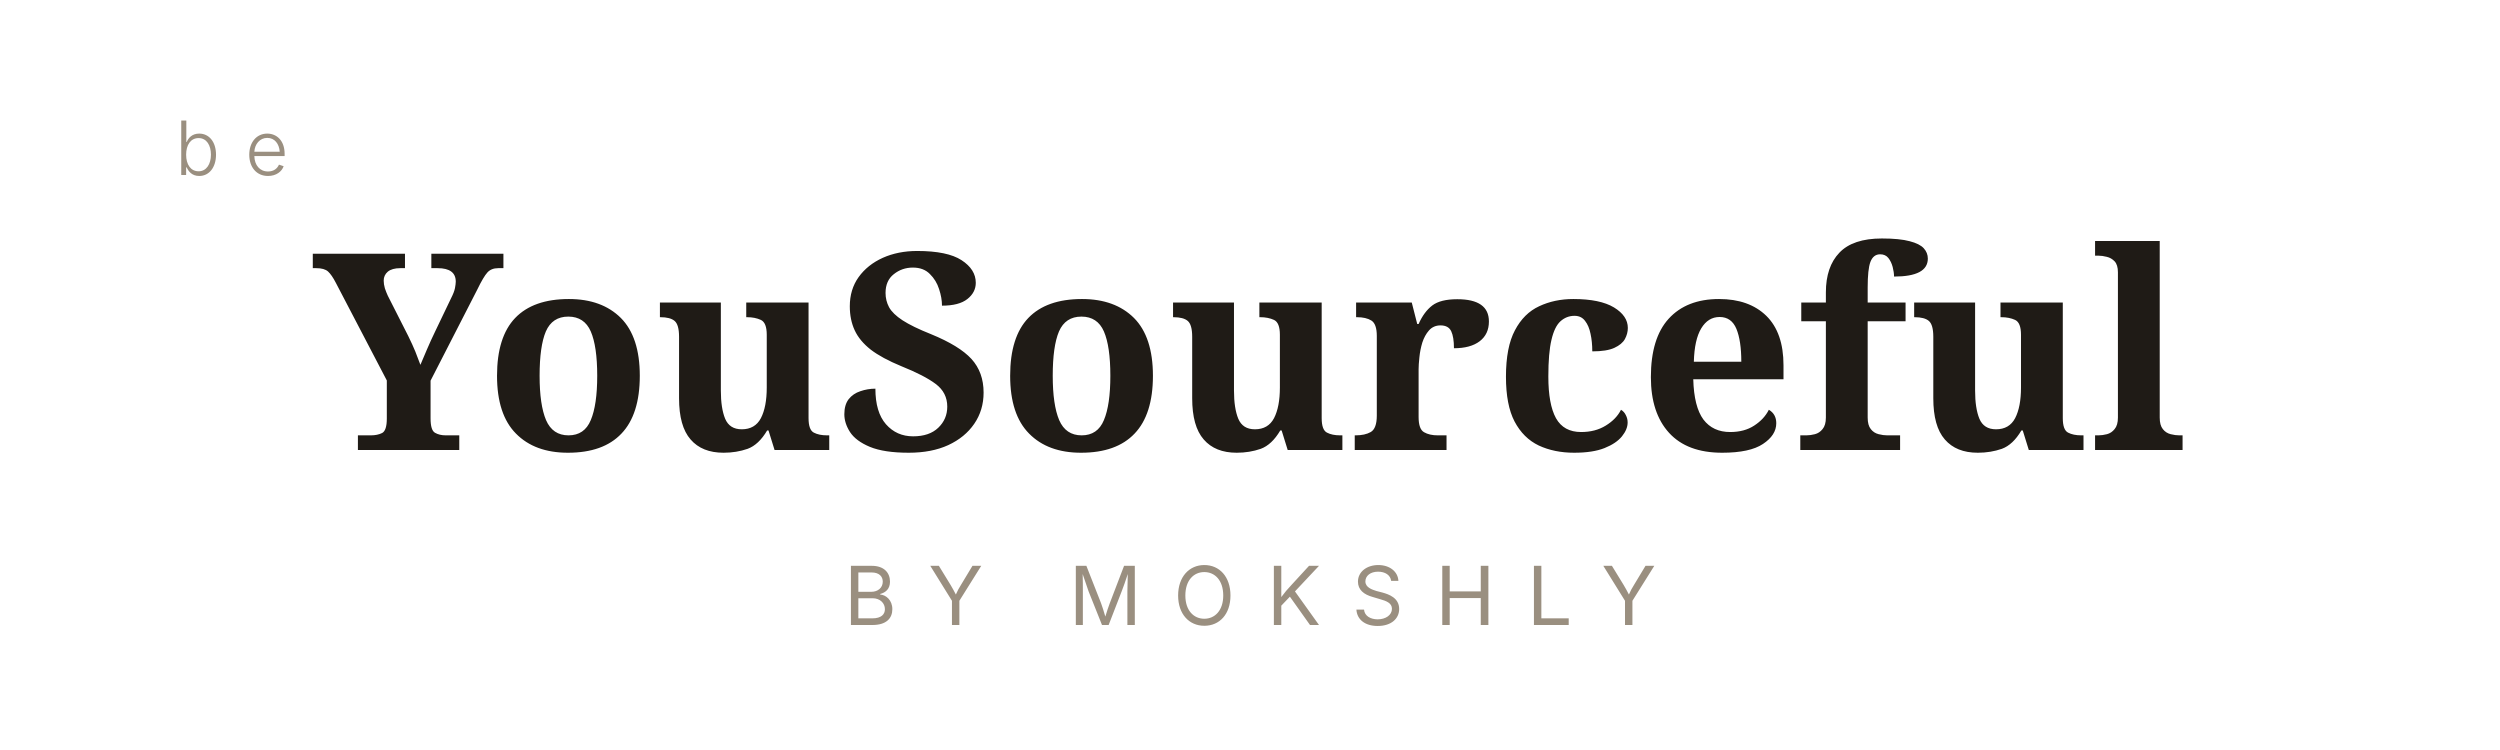
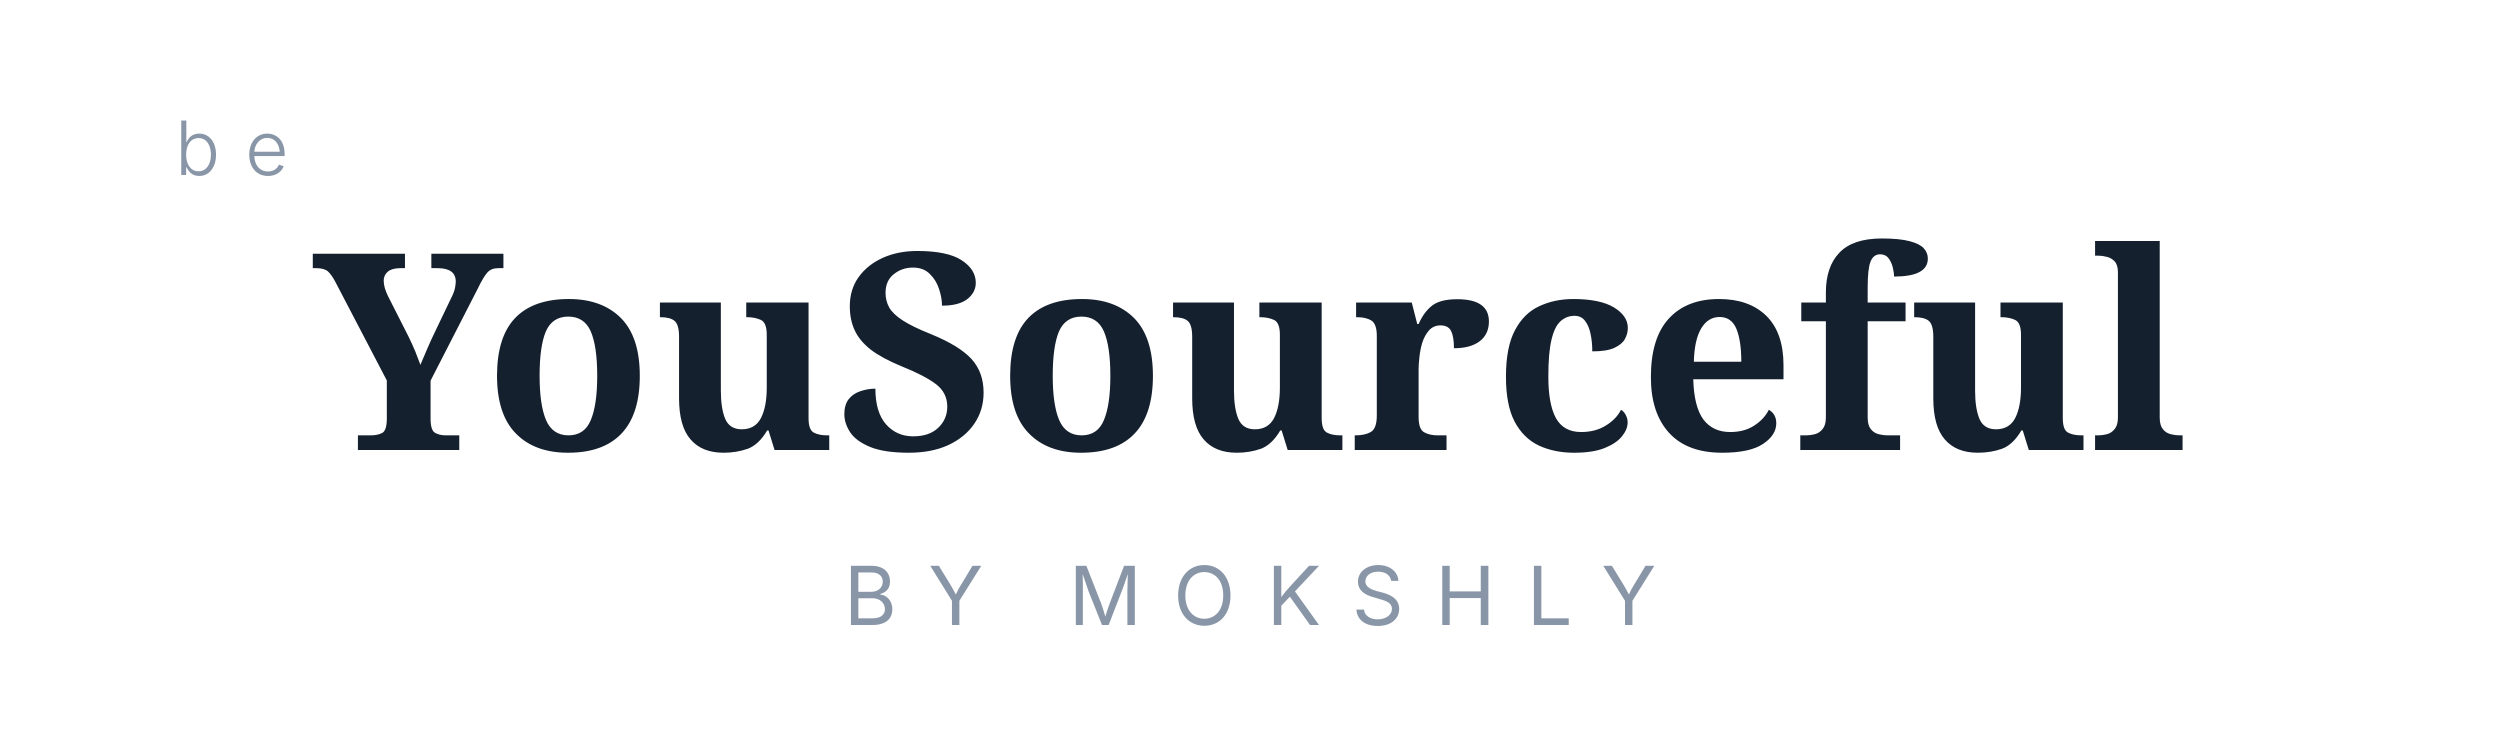
<svg xmlns="http://www.w3.org/2000/svg" viewBox="0 0 200 60" role="img" aria-label="YouSourceful by Mokshly">
-   <text x="14" y="14" font-family="Inter, sans-serif" font-size="6" font-weight="300" letter-spacing="2" fill="#9A8F80">be</text>
-   <text x="100" y="36" font-family="Spectral, Georgia, serif" font-size="22" font-weight="600" fill="#1F1B16" text-anchor="middle">YouSourceful</text>
-   <text x="100" y="50" font-family="Inter, sans-serif" font-size="6.5" font-weight="400" letter-spacing="2.5" fill="#9A8F80" text-anchor="middle">BY MOKSHLY</text>
+   <text x="14" y="14" font-family="Inter, sans-serif" font-size="6" font-weight="300" letter-spacing="2" fill="#8896A8">be</text>
+   <text x="100" y="36" font-family="Spectral, Georgia, serif" font-size="22" font-weight="600" fill="#15202E" text-anchor="middle">YouSourceful</text>
+   <text x="100" y="50" font-family="Inter, sans-serif" font-size="6.5" font-weight="400" letter-spacing="2.5" fill="#8896A8" text-anchor="middle">BY MOKSHLY</text>
</svg>
